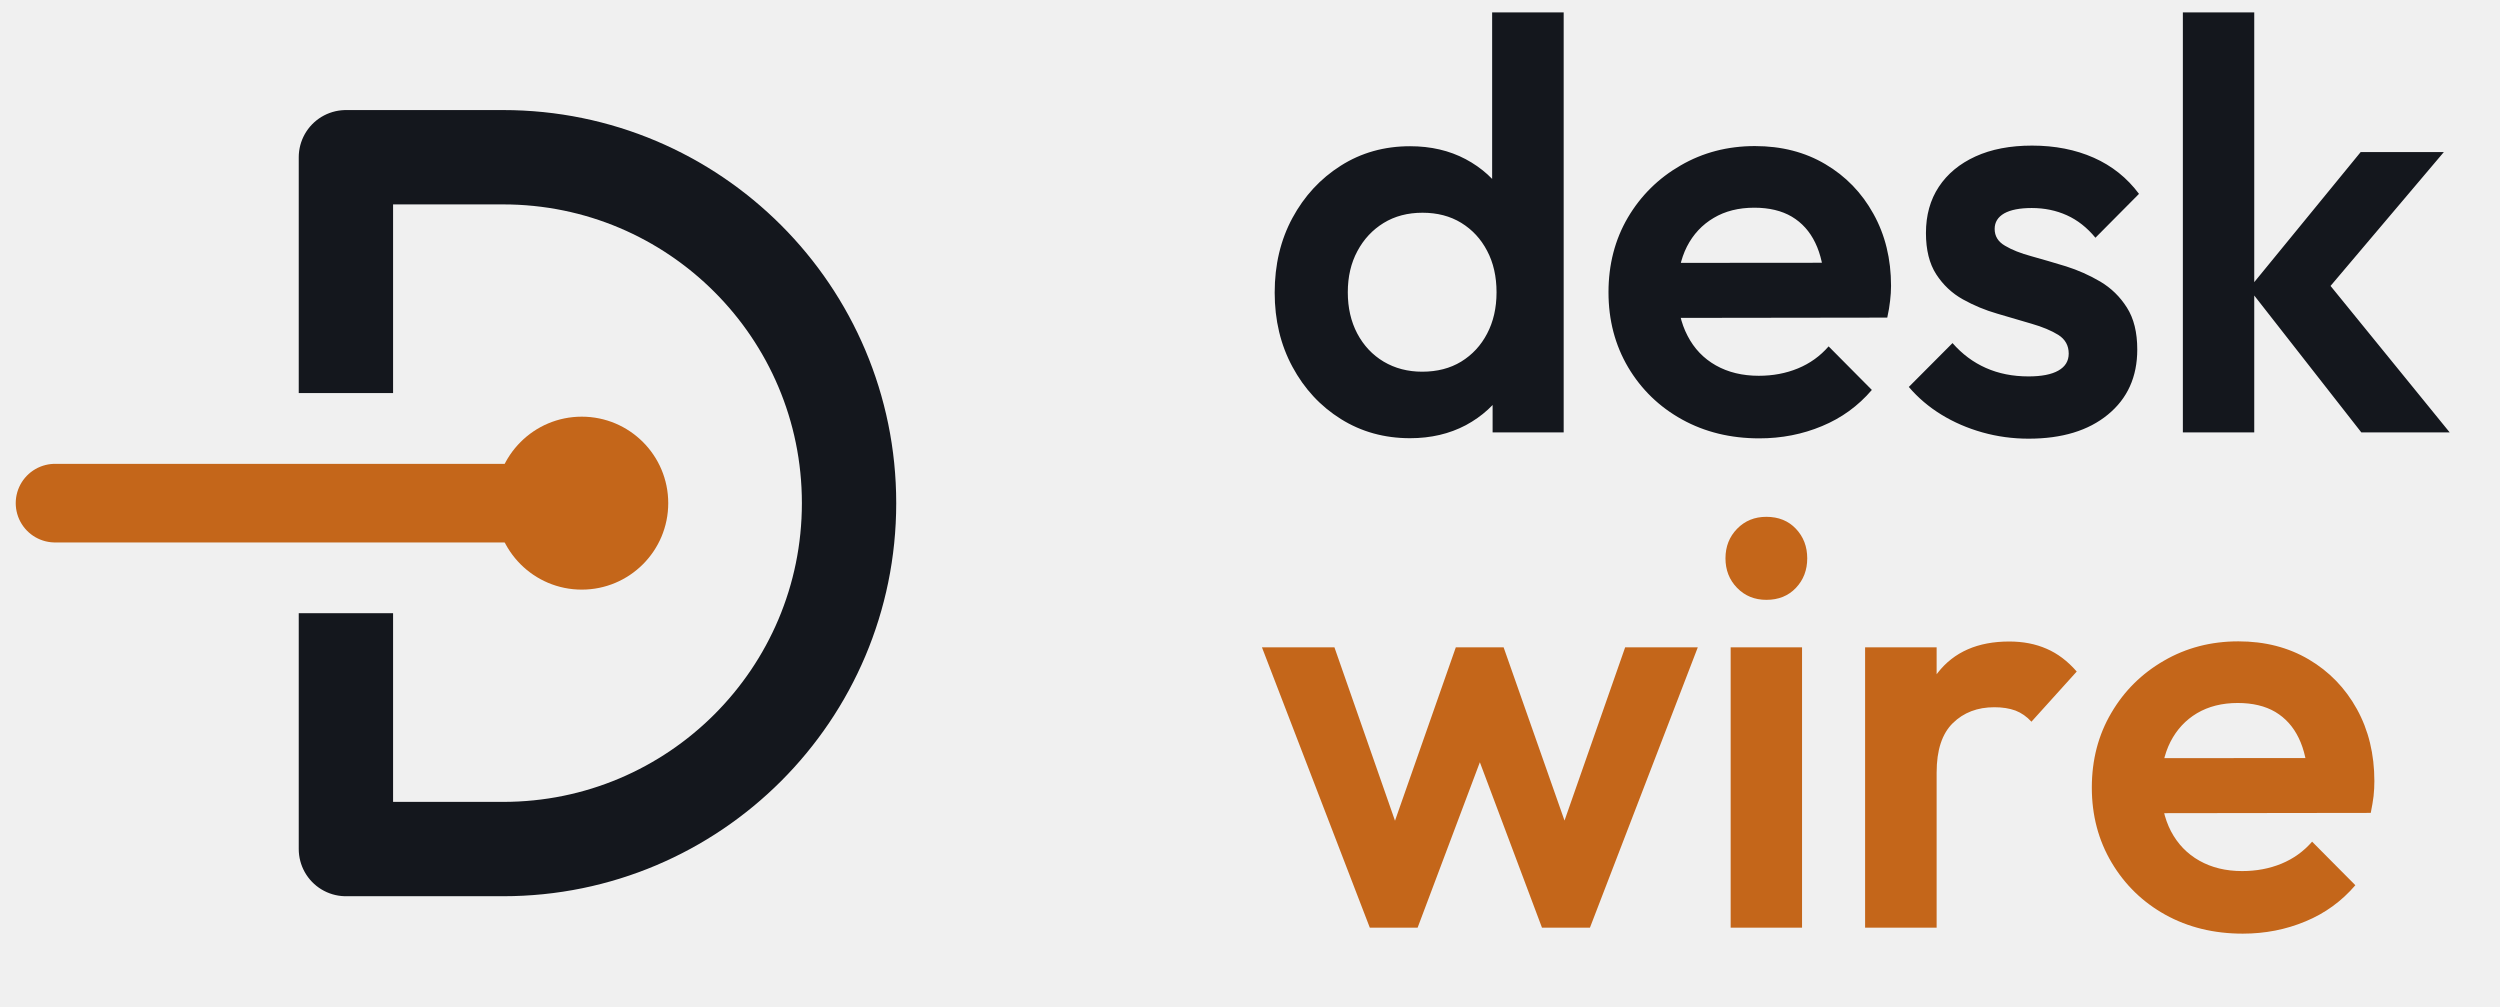
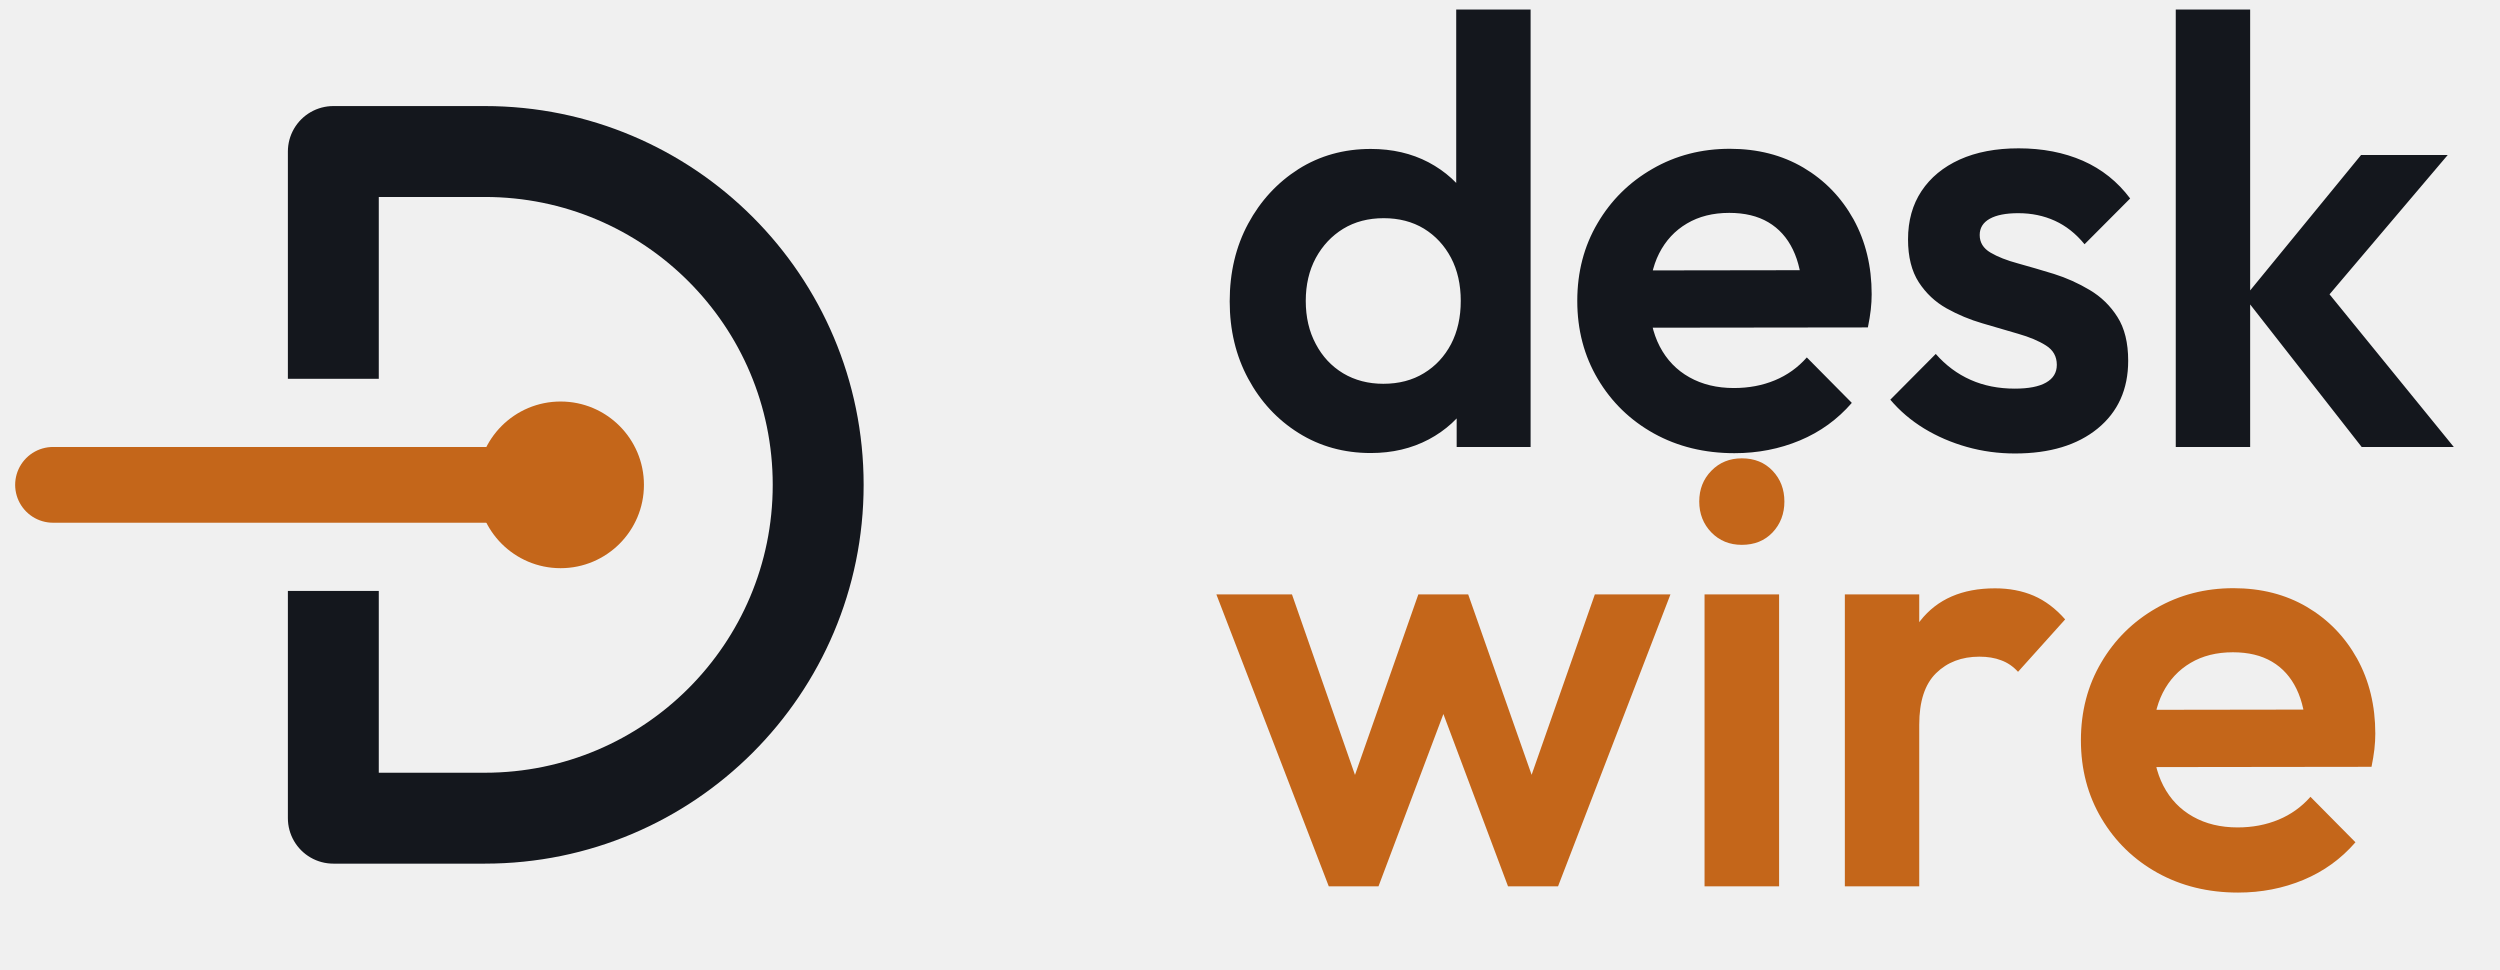
- <svg xmlns="http://www.w3.org/2000/svg" viewBox="0 0 159 64" width="159" height="64" role="img" aria-label="Deskwire">
+ <svg xmlns="http://www.w3.org/2000/svg" viewBox="0 0 165 64" width="165" height="64" role="img" aria-label="Deskwire">
  <mask id="kcl" maskUnits="userSpaceOnUse" x="0" y="0" width="64" height="64">
    <rect width="64" height="64" fill="#fff" />
    <rect x="15" y="25" width="14" height="14" rx="3" fill="#000" />
  </mask>
  <path d="M22 10H32A22 22 0 0 1 32 54H22Z" fill="none" stroke="#14171d" stroke-width="6" stroke-linejoin="round" mask="url(#kcl)" />
  <path d="M3.5 32H35" fill="none" stroke="#c4661a" stroke-width="5" stroke-linecap="round" />
  <circle cx="37" cy="32" r="5.5" fill="#c4661a" />
-   <path d="M89.68 27.87Q87.23 27.87 85.28 26.65Q83.33 25.43 82.2 23.33Q81.07 21.24 81.07 18.61Q81.07 15.95 82.2 13.86Q83.33 11.77 85.27 10.54Q87.22 9.3 89.68 9.3Q91.66 9.3 93.21 10.12Q94.76 10.94 95.7 12.38Q96.64 13.81 96.68 15.63V21.48Q96.64 23.31 95.72 24.76Q94.79 26.2 93.23 27.04Q91.66 27.87 89.68 27.87ZM90.45 23.64Q91.88 23.64 92.93 23Q93.99 22.35 94.58 21.22Q95.18 20.08 95.18 18.59Q95.18 17.08 94.58 15.95Q93.99 14.82 92.93 14.17Q91.88 13.53 90.47 13.53Q89.06 13.53 88 14.18Q86.94 14.83 86.33 15.97Q85.72 17.1 85.72 18.59Q85.72 20.07 86.32 21.21Q86.93 22.36 88 23Q89.08 23.64 90.45 23.64ZM99.45 27.5H94.93V22.71L95.68 18.36L94.9 14.06V0.79H99.45Z M111.89 27.88Q109.15 27.88 106.98 26.68Q104.81 25.48 103.55 23.36Q102.3 21.24 102.3 18.59Q102.3 15.94 103.53 13.84Q104.77 11.74 106.89 10.52Q109.01 9.29 111.61 9.29Q114.15 9.29 116.09 10.44Q118.04 11.59 119.15 13.6Q120.27 15.61 120.27 18.18Q120.27 18.64 120.21 19.13Q120.16 19.61 120.03 20.2L105.18 20.22V16.72L117.84 16.71L116.04 18.13Q115.98 16.53 115.45 15.44Q114.93 14.36 113.96 13.78Q112.99 13.21 111.57 13.21Q110.08 13.21 108.99 13.86Q107.89 14.51 107.29 15.68Q106.69 16.86 106.69 18.5Q106.69 20.14 107.33 21.36Q107.96 22.58 109.13 23.24Q110.3 23.9 111.86 23.9Q113.21 23.9 114.35 23.43Q115.49 22.96 116.3 22.03L119.05 24.8Q117.74 26.33 115.88 27.1Q114.02 27.88 111.89 27.88Z M129.02 27.9Q127.5 27.9 126.08 27.5Q124.66 27.1 123.47 26.37Q122.28 25.64 121.4 24.61L124.18 21.82Q125.1 22.87 126.3 23.4Q127.51 23.94 129.01 23.94Q130.26 23.94 130.91 23.57Q131.57 23.2 131.57 22.49Q131.57 21.72 130.91 21.3Q130.25 20.89 129.21 20.59Q128.17 20.29 127.03 19.95Q125.88 19.62 124.84 19.04Q123.8 18.46 123.14 17.44Q122.49 16.43 122.49 14.82Q122.49 13.12 123.31 11.88Q124.13 10.64 125.64 9.95Q127.15 9.26 129.24 9.26Q131.42 9.26 133.16 10.03Q134.9 10.8 136.04 12.33L133.27 15.12Q132.47 14.15 131.45 13.69Q130.43 13.23 129.22 13.23Q128.08 13.23 127.47 13.57Q126.86 13.92 126.86 14.56Q126.86 15.25 127.52 15.63Q128.17 16.02 129.21 16.3Q130.25 16.59 131.4 16.94Q132.54 17.3 133.58 17.91Q134.62 18.53 135.27 19.56Q135.93 20.59 135.93 22.23Q135.93 24.84 134.06 26.37Q132.2 27.9 129.02 27.9Z M150.18 27.5 143.03 18.36 150.14 9.67H155.43L147.16 19.44L147.34 17.1L155.8 27.5ZM138.83 27.5V0.79H143.37V27.5Z" fill="#14171d" />
-   <path d="M87.12 59 80.26 41.17H84.87L89.4 54.14L88.03 54.17L92.59 41.17H95.63L100.2 54.17L98.82 54.14L103.36 41.17H107.98L101.12 59H98.07L93.44 46.67H94.8L90.16 59Z M110.07 59V41.17H114.61V59ZM112.34 38.15Q111.22 38.15 110.48 37.39Q109.74 36.63 109.74 35.51Q109.74 34.39 110.48 33.63Q111.22 32.87 112.34 32.87Q113.5 32.87 114.22 33.63Q114.94 34.39 114.94 35.51Q114.94 36.63 114.22 37.39Q113.5 38.15 112.34 38.15Z M118.62 59V41.17H123.17V59ZM123.17 49.13 121.47 48.08Q121.68 44.77 123.24 42.79Q124.79 40.8 127.79 40.8Q129.11 40.8 130.16 41.26Q131.21 41.71 132.08 42.71L129.2 45.9Q128.75 45.41 128.18 45.19Q127.6 44.98 126.84 44.98Q125.23 44.98 124.2 45.99Q123.17 47 123.17 49.13Z M142.64 59.38Q139.89 59.38 137.72 58.18Q135.56 56.98 134.3 54.86Q133.04 52.74 133.04 50.09Q133.04 47.44 134.28 45.34Q135.51 43.24 137.63 42.02Q139.75 40.79 142.36 40.79Q144.89 40.79 146.84 41.94Q148.79 43.09 149.9 45.1Q151.01 47.11 151.01 49.68Q151.01 50.14 150.96 50.63Q150.9 51.11 150.78 51.7L135.93 51.72V48.22L148.58 48.21L146.79 49.63Q146.73 48.03 146.2 46.94Q145.68 45.86 144.71 45.28Q143.74 44.71 142.32 44.71Q140.83 44.71 139.73 45.36Q138.64 46.01 138.04 47.18Q137.44 48.36 137.44 50Q137.44 51.64 138.07 52.86Q138.71 54.08 139.88 54.74Q141.05 55.4 142.6 55.4Q143.96 55.4 145.1 54.93Q146.24 54.46 147.05 53.53L149.8 56.3Q148.49 57.83 146.63 58.6Q144.77 59.38 142.64 59.38Z" fill="#c4661a" />
+   <path d="M90.47 29.9Q87.82 29.9 85.71 28.58Q83.6 27.26 82.38 24.99Q81.16 22.73 81.16 19.89Q81.16 17.02 82.38 14.76Q83.6 12.5 85.7 11.16Q87.81 9.83 90.47 9.83Q92.6 9.83 94.28 10.71Q95.96 11.6 96.97 13.15Q97.99 14.7 98.03 16.67V23Q97.99 24.97 96.99 26.53Q95.99 28.1 94.3 29Q92.6 29.9 90.47 29.9ZM91.3 25.33Q92.84 25.33 93.98 24.63Q95.12 23.94 95.77 22.71Q96.41 21.48 96.41 19.86Q96.41 18.24 95.77 17.02Q95.12 15.79 93.98 15.09Q92.84 14.4 91.32 14.4Q89.8 14.4 88.65 15.1Q87.51 15.8 86.84 17.03Q86.18 18.26 86.18 19.86Q86.18 21.47 86.84 22.7Q87.49 23.94 88.65 24.64Q89.81 25.33 91.3 25.33ZM101.02 29.5H96.14V24.32L96.95 19.62L96.11 14.97V0.63H101.02Z M114.47 29.91Q111.51 29.91 109.16 28.61Q106.82 27.31 105.46 25.02Q104.1 22.73 104.1 19.86Q104.1 17 105.44 14.73Q106.77 12.46 109.07 11.14Q111.36 9.82 114.17 9.82Q116.91 9.82 119.02 11.06Q121.12 12.3 122.33 14.47Q123.53 16.65 123.53 19.42Q123.53 19.92 123.47 20.45Q123.41 20.97 123.28 21.61L107.22 21.63V17.85L120.9 17.83L118.96 19.37Q118.9 17.64 118.33 16.47Q117.76 15.29 116.71 14.67Q115.66 14.05 114.13 14.05Q112.52 14.05 111.34 14.75Q110.15 15.45 109.5 16.73Q108.86 18 108.86 19.77Q108.86 21.54 109.54 22.86Q110.23 24.19 111.5 24.9Q112.76 25.61 114.44 25.61Q115.91 25.61 117.14 25.1Q118.37 24.59 119.25 23.59L122.22 26.59Q120.8 28.23 118.79 29.07Q116.78 29.91 114.47 29.91Z M132.99 29.93Q131.35 29.93 129.82 29.5Q128.29 29.07 126.99 28.28Q125.7 27.49 124.76 26.38L127.76 23.36Q128.75 24.49 130.06 25.07Q131.36 25.65 132.98 25.65Q134.34 25.65 135.04 25.25Q135.75 24.85 135.75 24.08Q135.75 23.25 135.03 22.8Q134.32 22.35 133.2 22.03Q132.08 21.7 130.84 21.34Q129.6 20.98 128.47 20.35Q127.35 19.72 126.64 18.63Q125.93 17.53 125.93 15.8Q125.93 13.95 126.82 12.61Q127.71 11.27 129.34 10.53Q130.98 9.79 133.23 9.79Q135.59 9.79 137.47 10.61Q139.35 11.44 140.59 13.1L137.58 16.12Q136.72 15.07 135.62 14.57Q134.52 14.07 133.21 14.07Q131.98 14.07 131.32 14.44Q130.66 14.81 130.66 15.51Q130.66 16.25 131.37 16.67Q132.08 17.09 133.2 17.39Q134.32 17.7 135.56 18.08Q136.8 18.47 137.92 19.14Q139.05 19.81 139.75 20.92Q140.46 22.03 140.46 23.81Q140.46 26.63 138.45 28.28Q136.43 29.93 132.99 29.93Z M155.87 29.5 148.14 19.62 155.83 10.23H161.55L152.6 20.78L152.8 18.26L161.95 29.5ZM143.6 29.5V0.63H148.51V29.5Z" fill="#14171d" />
+   <path d="M87.7 58.5 80.28 39.23H85.27L90.16 53.24L88.68 53.28L93.61 39.23H96.9L101.84 53.28L100.35 53.24L105.26 39.23H110.25L102.83 58.5H99.53L94.53 45.17H96L90.98 58.5Z M112.5 58.5V39.23H117.42V58.5ZM114.96 35.96Q113.75 35.96 112.95 35.14Q112.15 34.31 112.15 33.1Q112.15 31.89 112.95 31.07Q113.75 30.25 114.96 30.25Q116.21 30.25 116.99 31.07Q117.77 31.89 117.77 33.1Q117.77 34.31 116.99 35.14Q116.21 35.96 114.96 35.96Z M121.76 58.5V39.23H126.67V58.5ZM126.67 47.83 124.83 46.69Q125.06 43.12 126.74 40.97Q128.42 38.83 131.67 38.83Q133.09 38.83 134.23 39.32Q135.36 39.81 136.3 40.88L133.19 44.34Q132.71 43.81 132.08 43.58Q131.46 43.34 130.64 43.34Q128.89 43.34 127.78 44.43Q126.67 45.52 126.67 47.83Z M147.71 58.91Q144.75 58.91 142.4 57.61Q140.06 56.31 138.7 54.02Q137.34 51.73 137.34 48.86Q137.34 46 138.68 43.73Q140.01 41.46 142.31 40.14Q144.6 38.82 147.41 38.82Q150.15 38.82 152.26 40.06Q154.36 41.3 155.57 43.47Q156.77 45.65 156.77 48.42Q156.77 48.92 156.71 49.45Q156.65 49.97 156.52 50.61L140.46 50.63V46.85L154.14 46.83L152.2 48.37Q152.14 46.64 151.57 45.47Q151 44.29 149.95 43.67Q148.9 43.05 147.37 43.05Q145.76 43.05 144.58 43.75Q143.39 44.45 142.74 45.73Q142.1 47 142.1 48.77Q142.1 50.54 142.78 51.86Q143.47 53.19 144.74 53.9Q146 54.61 147.68 54.61Q149.15 54.61 150.38 54.1Q151.61 53.59 152.49 52.59L155.46 55.59Q154.04 57.23 152.03 58.07Q150.02 58.91 147.71 58.91Z" fill="#c4661a" />
</svg>
